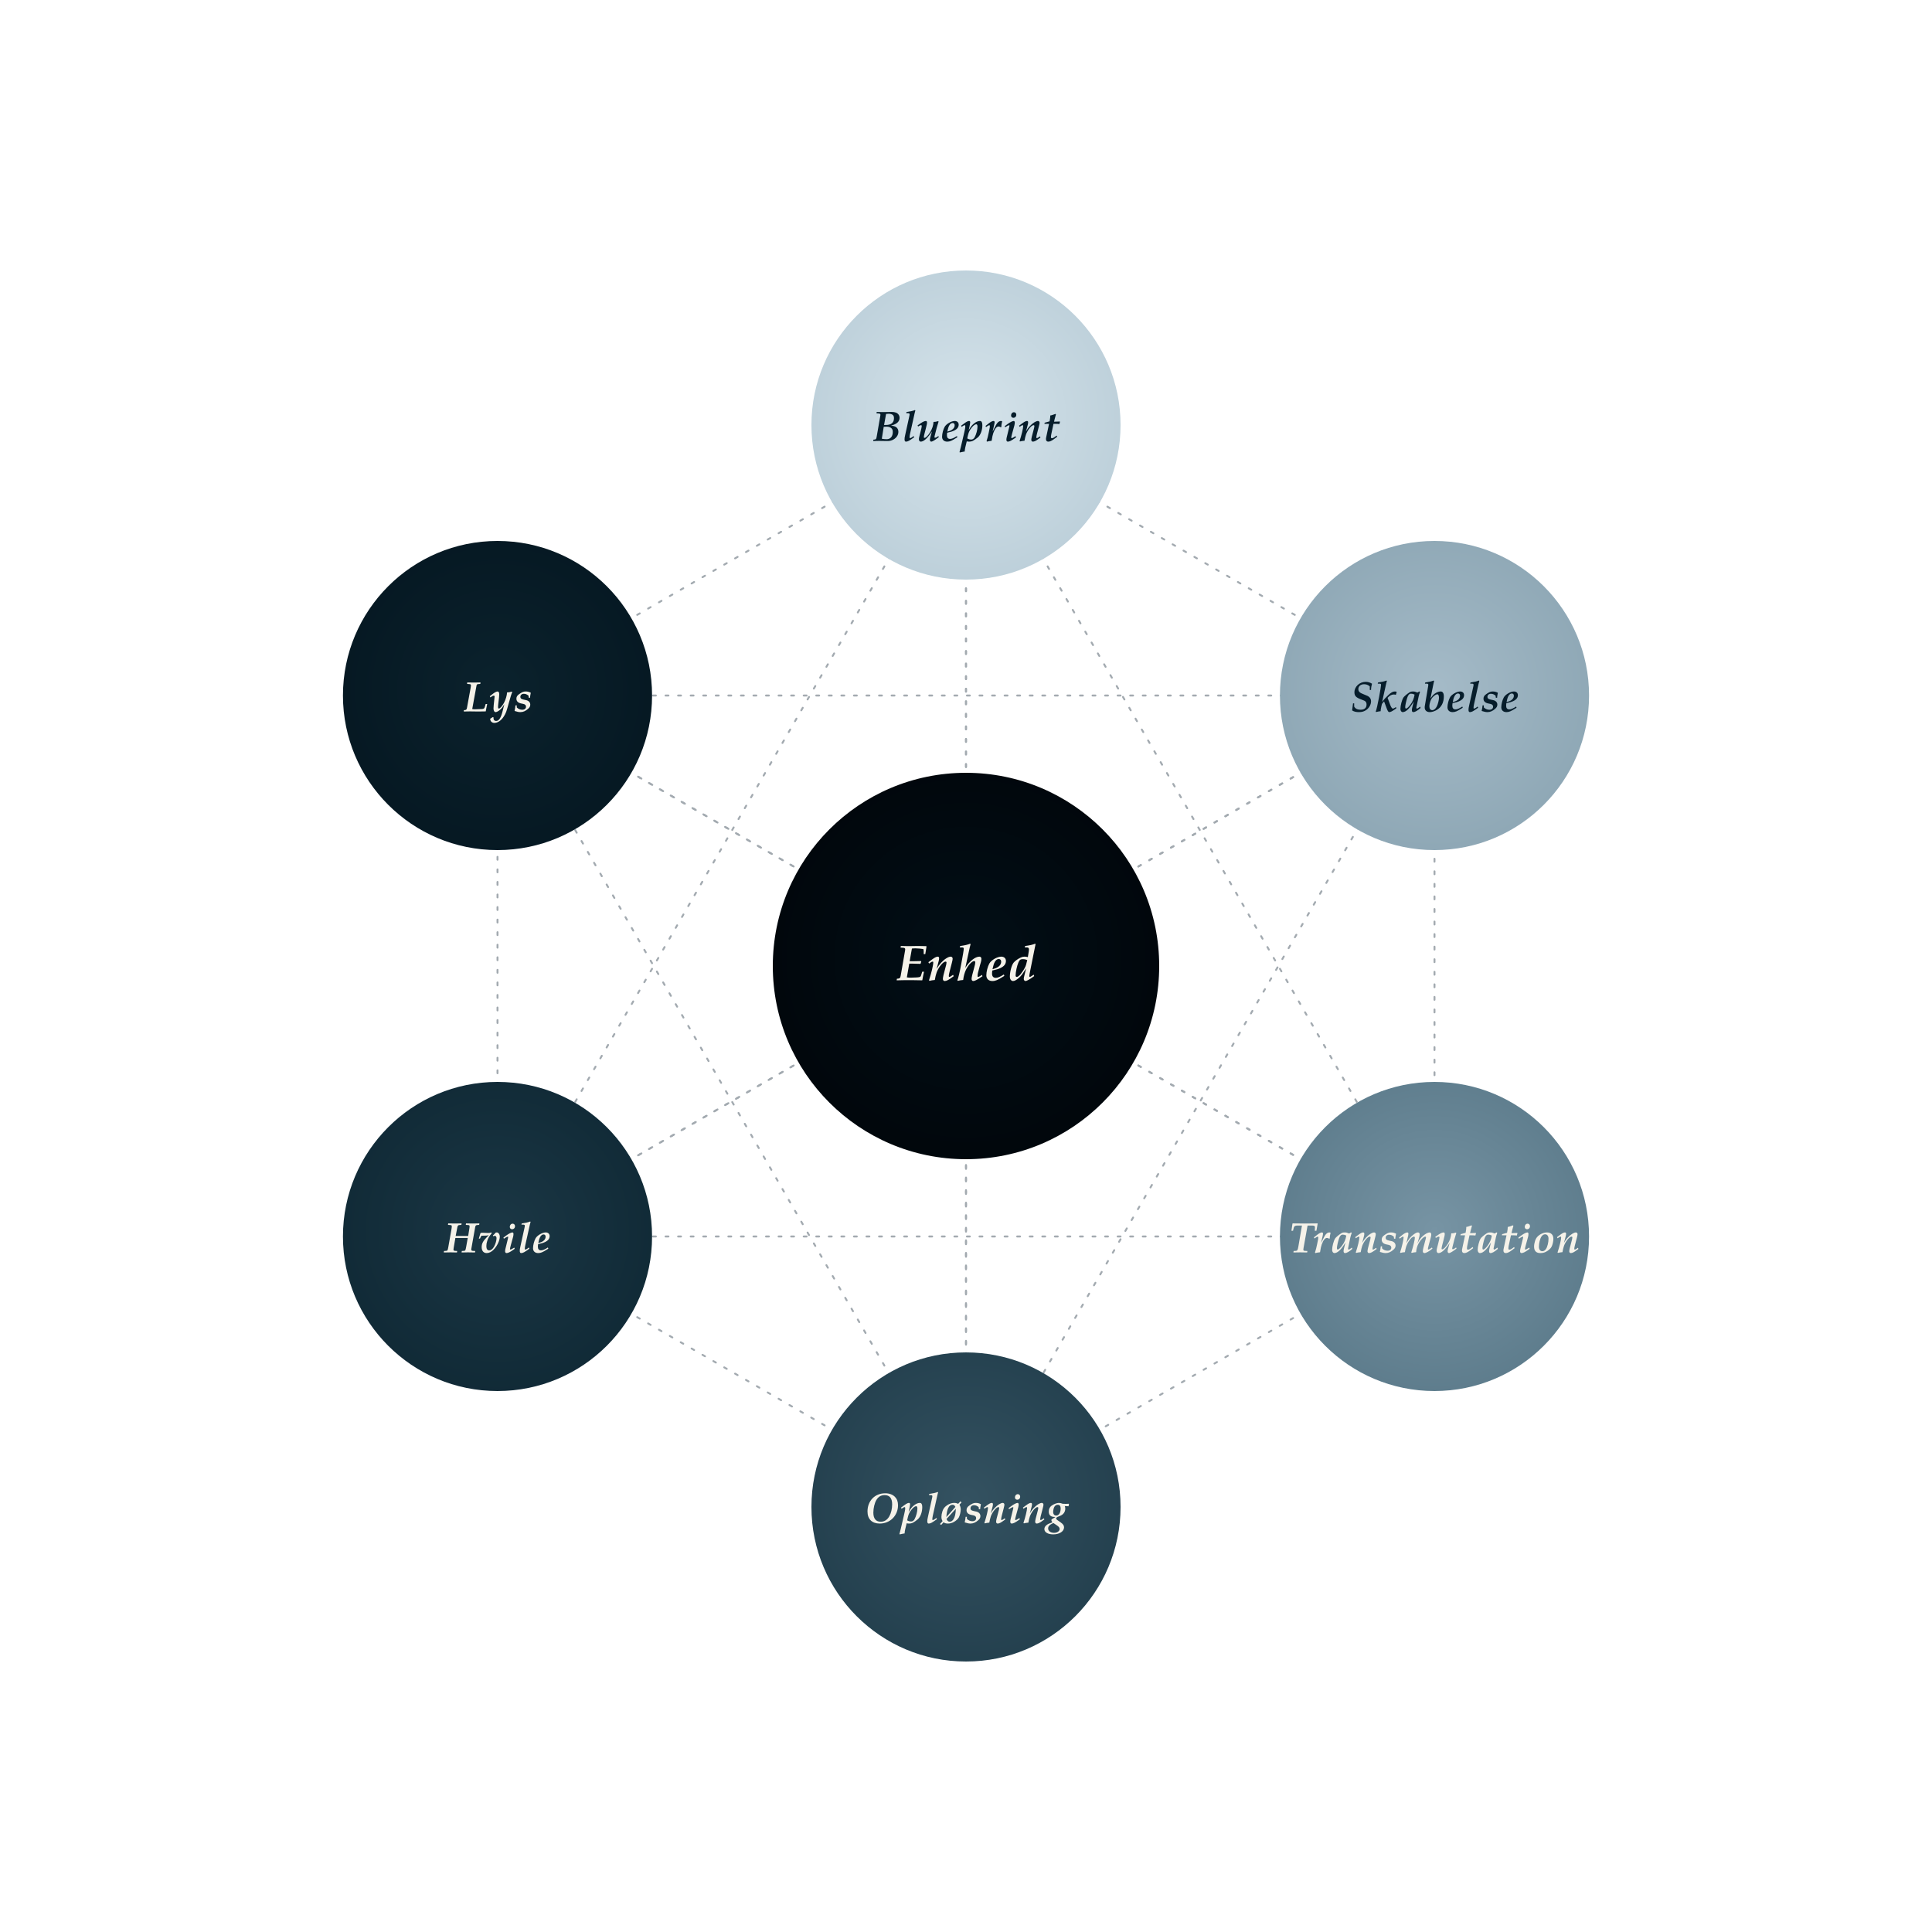
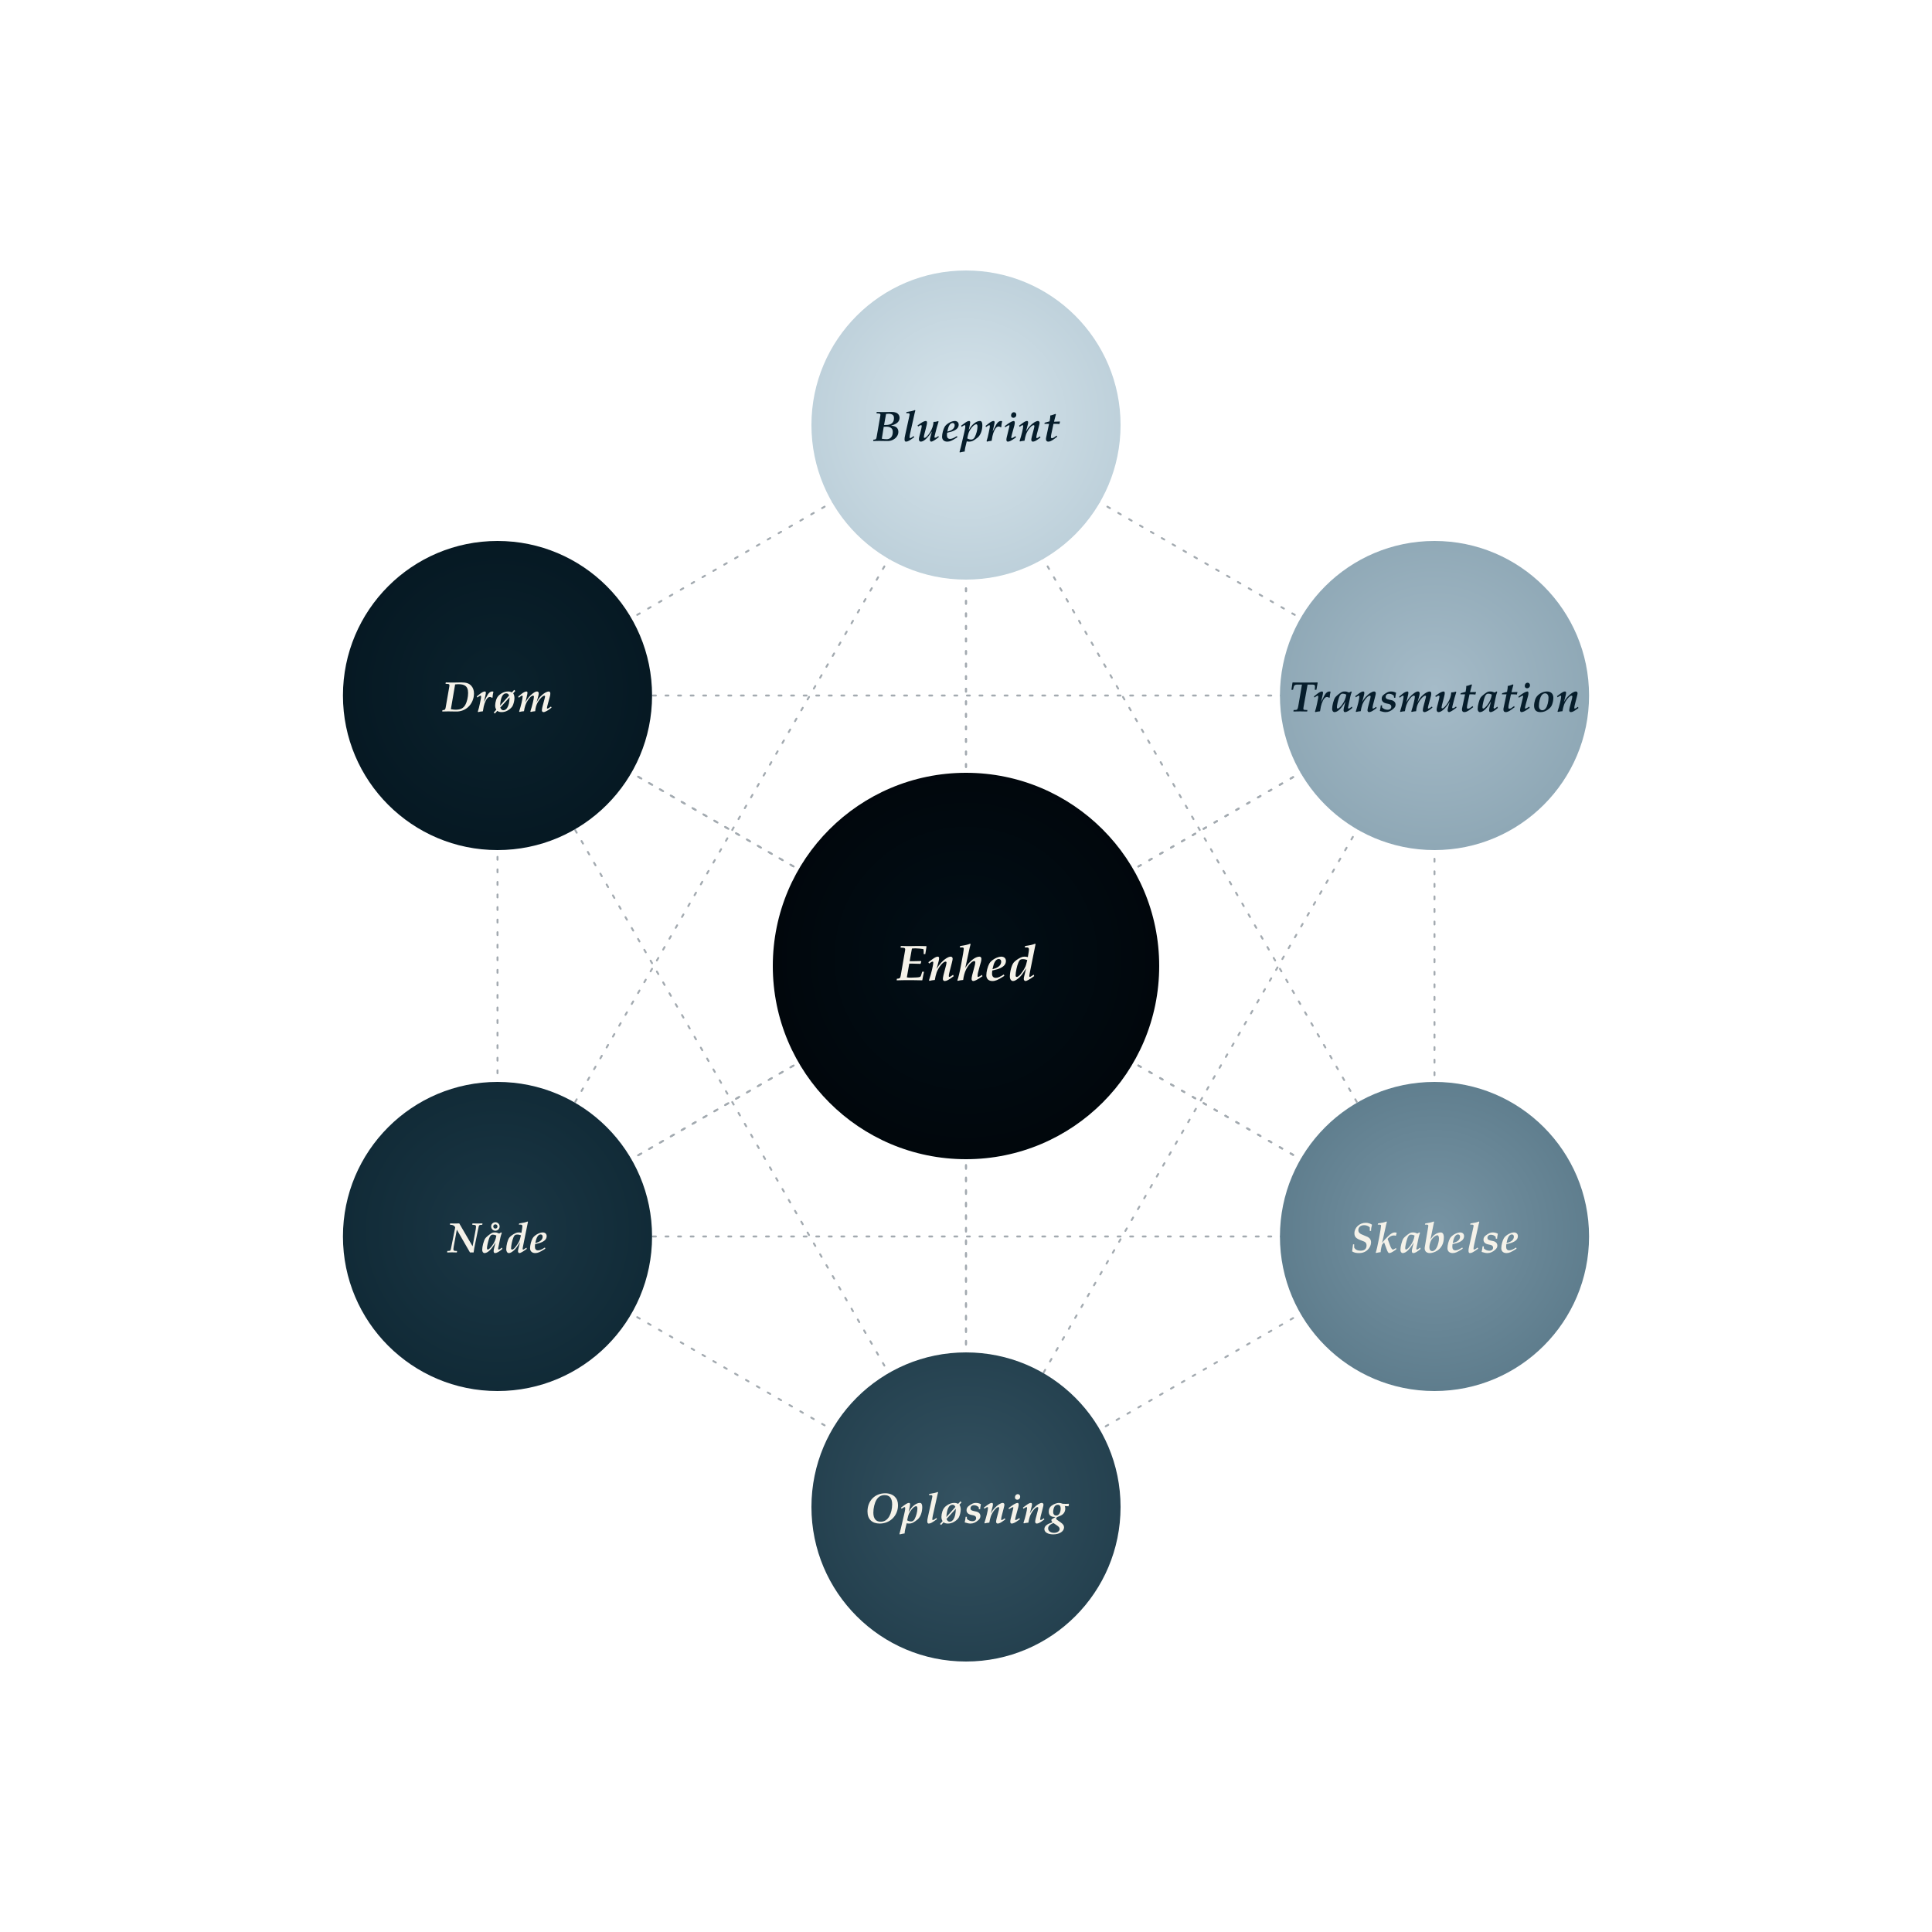
<svg xmlns="http://www.w3.org/2000/svg" viewBox="0 0 1000 1000" style="font-family: 'TeX Gyre Pagella', Palatino, serif;">
  <defs>
    <radialGradient id="g0" cx="50%" cy="48%" r="65%">
      <stop offset="0%" stop-color="#D6E4EB" />
      <stop offset="100%" stop-color="#B7CBD6" />
    </radialGradient>
    <radialGradient id="g1" cx="50%" cy="48%" r="65%">
      <stop offset="0%" stop-color="#A5BBC8" />
      <stop offset="100%" stop-color="#89A3B1" />
    </radialGradient>
    <radialGradient id="g2" cx="50%" cy="48%" r="65%">
      <stop offset="0%" stop-color="#7794A4" />
      <stop offset="100%" stop-color="#587787" />
    </radialGradient>
    <radialGradient id="g3" cx="50%" cy="48%" r="65%">
      <stop offset="0%" stop-color="#345261" />
      <stop offset="100%" stop-color="#203C4A" />
    </radialGradient>
    <radialGradient id="g4" cx="50%" cy="48%" r="65%">
      <stop offset="0%" stop-color="#1B3745" />
      <stop offset="100%" stop-color="#0E2733" />
    </radialGradient>
    <radialGradient id="g5" cx="50%" cy="48%" r="65%">
      <stop offset="0%" stop-color="#0B222D" />
      <stop offset="100%" stop-color="#041620" />
    </radialGradient>
    <radialGradient id="gC" cx="50%" cy="48%" r="68%">
      <stop offset="0%" stop-color="#020F17" />
      <stop offset="100%" stop-color="#000408" />
    </radialGradient>
  </defs>
  <g stroke="#576570" stroke-width="1" stroke-linecap="round" stroke-dasharray="1.5 5" fill="none" opacity="0.55">
    <line x1="500" y1="220" x2="500" y2="500" />
    <line x1="742.49" y1="360" x2="500" y2="500" />
    <line x1="742.49" y1="640" x2="500" y2="500" />
    <line x1="500" y1="780" x2="500" y2="500" />
    <line x1="257.51" y1="640" x2="500" y2="500" />
    <line x1="257.51" y1="360" x2="500" y2="500" />
    <line x1="500" y1="220" x2="742.49" y2="360" />
    <line x1="500" y1="220" x2="742.49" y2="640" />
    <line x1="500" y1="220" x2="500" y2="780" />
    <line x1="500" y1="220" x2="257.51" y2="640" />
    <line x1="500" y1="220" x2="257.51" y2="360" />
    <line x1="742.49" y1="360" x2="742.49" y2="640" />
    <line x1="742.49" y1="360" x2="500" y2="780" />
    <line x1="742.49" y1="360" x2="257.51" y2="640" />
    <line x1="742.49" y1="360" x2="257.51" y2="360" />
    <line x1="742.49" y1="640" x2="500" y2="780" />
    <line x1="742.49" y1="640" x2="257.51" y2="640" />
    <line x1="742.49" y1="640" x2="257.51" y2="360" />
    <line x1="500" y1="780" x2="257.51" y2="640" />
    <line x1="500" y1="780" x2="257.51" y2="360" />
    <line x1="257.51" y1="640" x2="257.51" y2="360" />
  </g>
  <circle cx="500.0" cy="220.0" r="80" fill="url(#g0)" />
  <circle cx="742.49" cy="360.0" r="80" fill="url(#g1)" />
  <circle cx="742.49" cy="640.0" r="80" fill="url(#g2)" />
  <circle cx="500.0" cy="780.0" r="80" fill="url(#g3)" />
  <circle cx="257.51" cy="640.0" r="80" fill="url(#g4)" />
  <circle cx="257.51" cy="360.0" r="80" fill="url(#g5)" />
  <circle cx="500" cy="500" r="100" fill="url(#gC)" />
  <g font-style="italic" font-weight="700" text-anchor="middle" dominant-baseline="middle" letter-spacing="0.015em">
    <g font-size="22" fill="#061D2B">
      <text x="500.0" y="222.0">Blueprint</text>
-       <text x="742.49" y="362.0">Skabelse</text>
+       <text x="742.49" y="362.0">Transmutation</text>
    </g>
    <g font-size="22" fill="#F5F2E9">
-       <text x="742.49" y="642.0">Transmutation</text>
+       <text x="742.49" y="642.0">Skabelse</text>
      <text x="500.0" y="782.0">Opløsning</text>
-       <text x="257.51" y="642.0">Hvile</text>
-       <text x="257.51" y="362.0">Lys</text>
+       <text x="257.51" y="642.0">Nåde</text>
+       <text x="257.51" y="362.0">Drøm</text>
    </g>
    <g font-size="26" fill="#F5F2E9">
      <text x="500" y="500">Enhed</text>
    </g>
  </g>
</svg>
